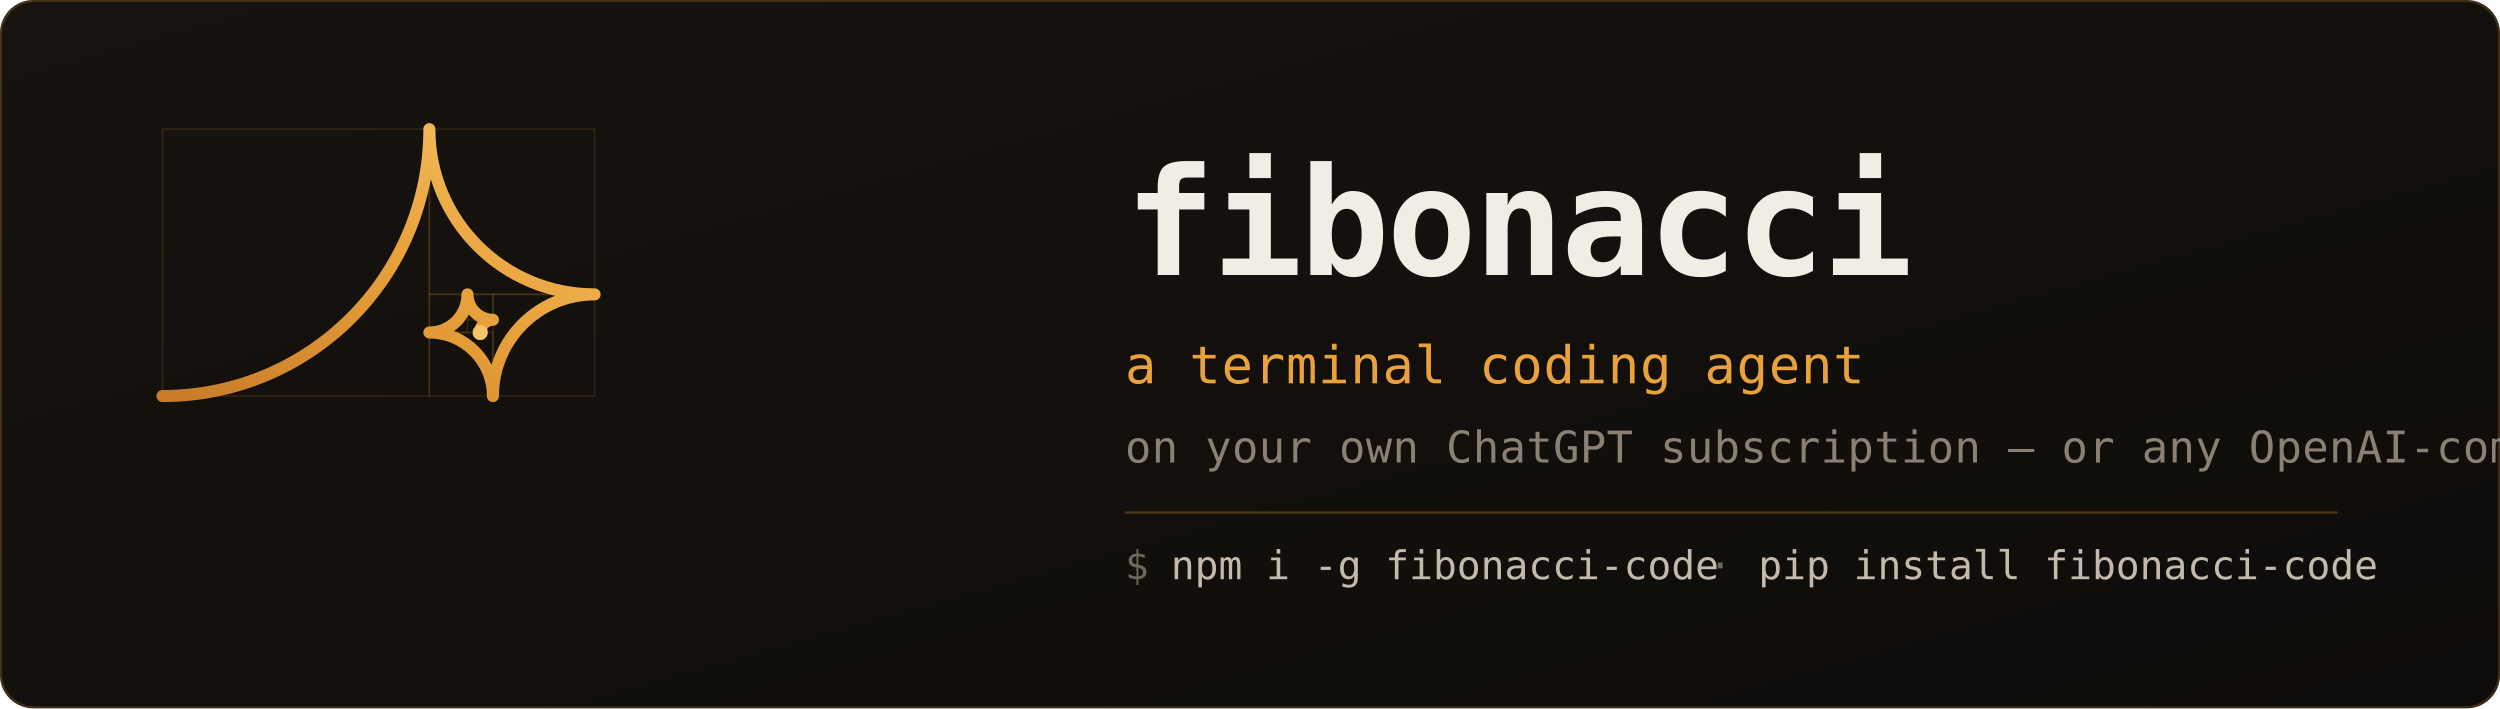
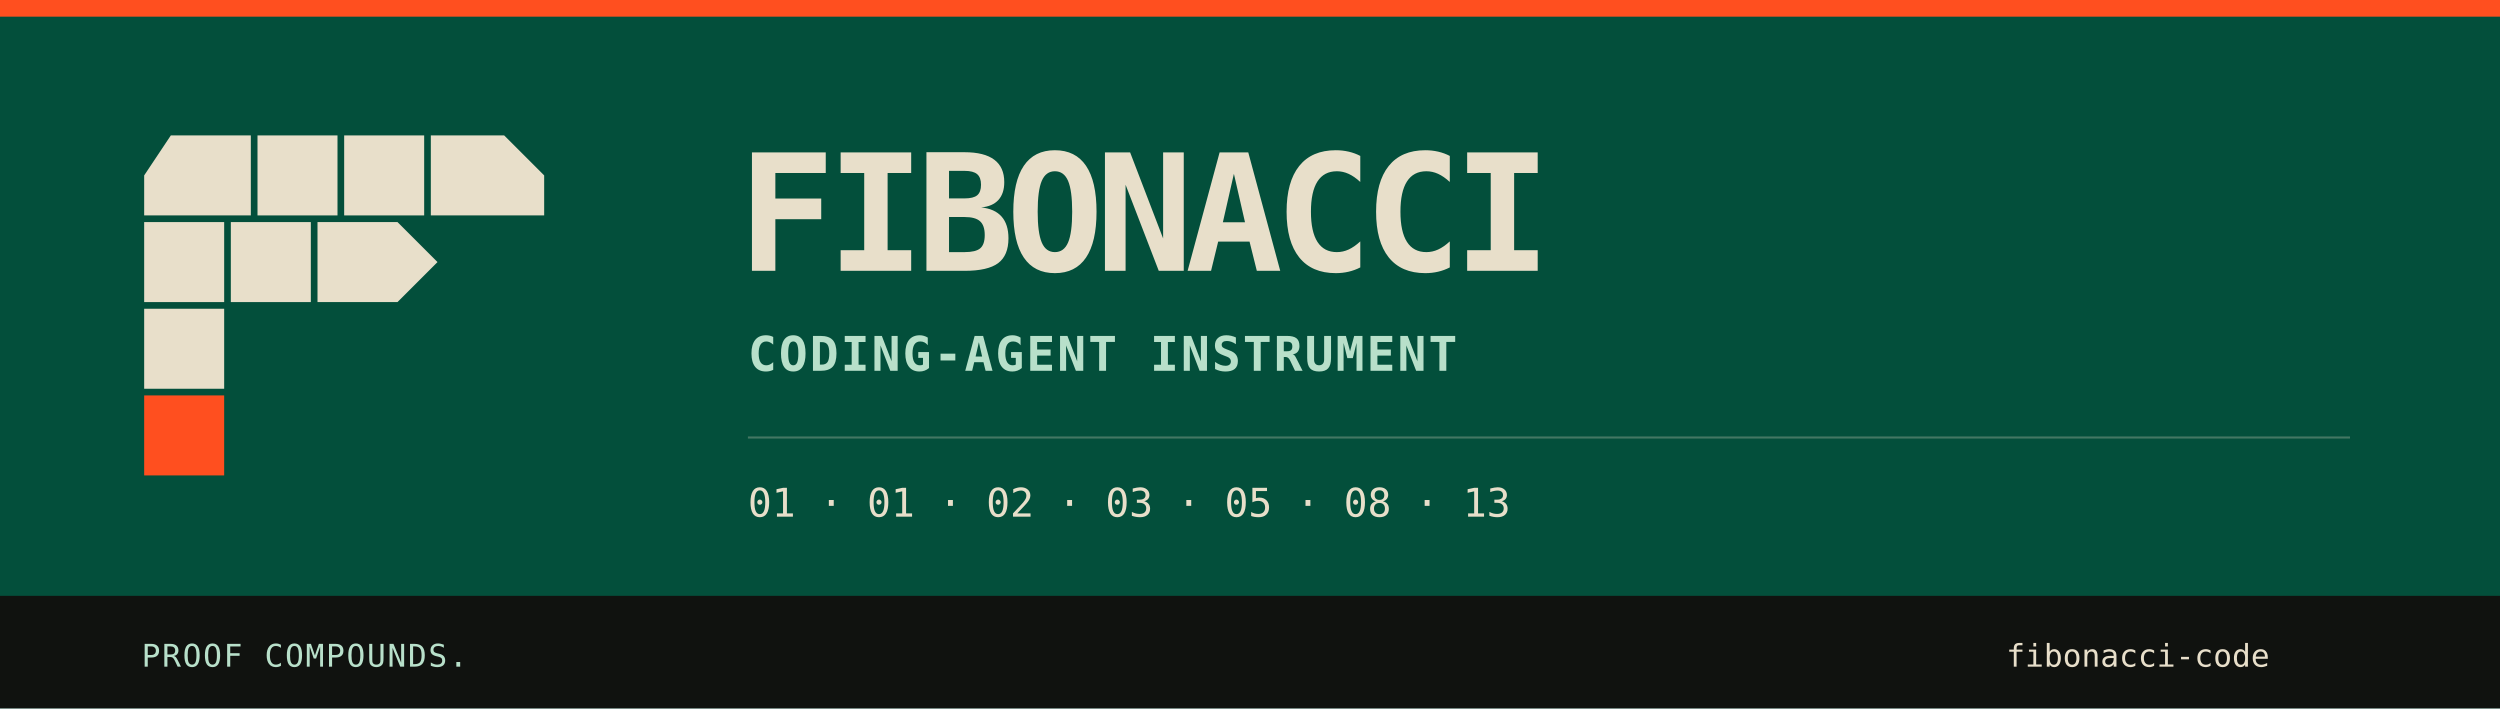
- <svg xmlns="http://www.w3.org/2000/svg" viewBox="0 0 1200 340" width="1200" height="340" role="img" aria-label="Fibonacci — a terminal coding agent on your own subscription">
-   <defs>
-     <linearGradient id="bgGold" x1="0" y1="1" x2="1" y2="0">
-       <stop offset="0%" stop-color="#C97B29" />
-       <stop offset="55%" stop-color="#E9A23B" />
-       <stop offset="100%" stop-color="#F5C46B" />
-     </linearGradient>
-     <linearGradient id="bgFade" x1="0" y1="0" x2="1" y2="1">
-       <stop offset="0%" stop-color="#17130F" />
-       <stop offset="100%" stop-color="#0E0C0A" />
-     </linearGradient>
-   </defs>
-   <rect width="1200" height="340" rx="16" fill="url(#bgFade)" />
-   <rect x="0.5" y="0.5" width="1199" height="339" rx="16" fill="none" stroke="#E9A23B" stroke-opacity="0.22" />
-   <g transform="translate(78 62) scale(6.1)">
-     <g fill="none" stroke="#E9A23B" stroke-opacity="0.13" stroke-width="0.13">
-       <rect x="0" y="0" width="21" height="21" />
-       <rect x="21" y="0" width="13" height="13" />
-       <rect x="26" y="13" width="8" height="8" />
-       <rect x="21" y="16" width="5" height="5" />
-       <rect x="21" y="13" width="3" height="3" />
-       <rect x="24" y="13" width="2" height="2" />
-     </g>
-     <path d="M 25 16 A 1 1 0 0 1 26 15 A 2 2 0 0 1 24 13 A 3 3 0 0 1 21 16 A 5 5 0 0 1 26 21 A 8 8 0 0 1 34 13 A 13 13 0 0 1 21 0 A 21 21 0 0 1 0 21" fill="none" stroke="url(#bgGold)" stroke-width="0.95" stroke-linecap="round" stroke-linejoin="round" />
-     <circle cx="25" cy="16" r="0.6" fill="#F5C46B" />
+ <svg xmlns="http://www.w3.org/2000/svg" viewBox="0 0 1200 340" width="1200" height="340" role="img" aria-labelledby="title desc">
+   <rect width="1200" height="340" fill="#034F3B" />
+   <path d="M0 286H1200V340H0Z" fill="#10120F" />
+   <path d="M0 0H1200V8H0Z" fill="#FF4F1F" />
+   <g transform="translate(66 49) scale(.8)" fill="#E8DFCA">
+     <path d="M20 20H68V68H4V44Z" />
+     <rect x="72" y="20" width="48" height="48" />
+     <rect x="124" y="20" width="48" height="48" />
+     <path d="M176 20H220L244 44V68H176Z" />
+     <rect x="4" y="72" width="48" height="48" />
+     <rect x="56" y="72" width="48" height="48" />
+     <path d="M108 72H156L180 96L156 120H108Z" />
+     <rect x="4" y="124" width="48" height="48" />
+     <rect x="4" y="176" width="48" height="48" fill="#FF4F1F" />
  </g>
  <g font-family="ui-monospace, SFMono-Regular, 'SF Mono', Menlo, Consolas, monospace">
-     <text x="540" y="132" font-size="72" font-weight="600" fill="#F2EDE4" letter-spacing="-1.5">fibonacci</text>
-     <text x="540" y="184" font-size="25" fill="#E9A23B" letter-spacing="0.4">a terminal coding agent</text>
-     <text x="540" y="222" font-size="21" fill="#8A8073" letter-spacing="0.2">on your own ChatGPT subscription — or any OpenAI-compatible endpoint</text>
-     <g font-size="19" fill="#6F675C">
-       <text x="540" y="278">$</text>
-       <text x="562" y="278" fill="#C3BAAB">npm i -g fibonacci-code</text>
-       <text x="820" y="278">·</text>
-       <text x="844" y="278" fill="#C3BAAB">pip install fibonacci-code</text>
-     </g>
-   </g>
-   <g fill="none" stroke="#E9A23B" stroke-opacity="0.30">
-     <path d="M540 246 H1122" stroke-width="1" />
+     <text x="354" y="130" font-size="78" font-weight="800" fill="#E8DFCA" letter-spacing="-4">FIBONACCI</text>
+     <text x="359" y="178" font-size="23" font-weight="600" fill="#B8E0CA" letter-spacing="1">CODING-AGENT INSTRUMENT</text>
+     <path d="M359 210H1128" stroke="#E8DFCA" stroke-opacity=".28" />
+     <text x="359" y="248" font-size="19" fill="#E8DFCA">01 · 01 · 02 · 03 · 05 · 08 · 13</text>
+     <text x="68" y="320" font-size="15" fill="#B8E0CA" letter-spacing=".8">PROOF COMPOUNDS.</text>
+     <text x="963" y="320" font-size="15" fill="#E8DFCA">fibonacci-code</text>
  </g>
</svg>
